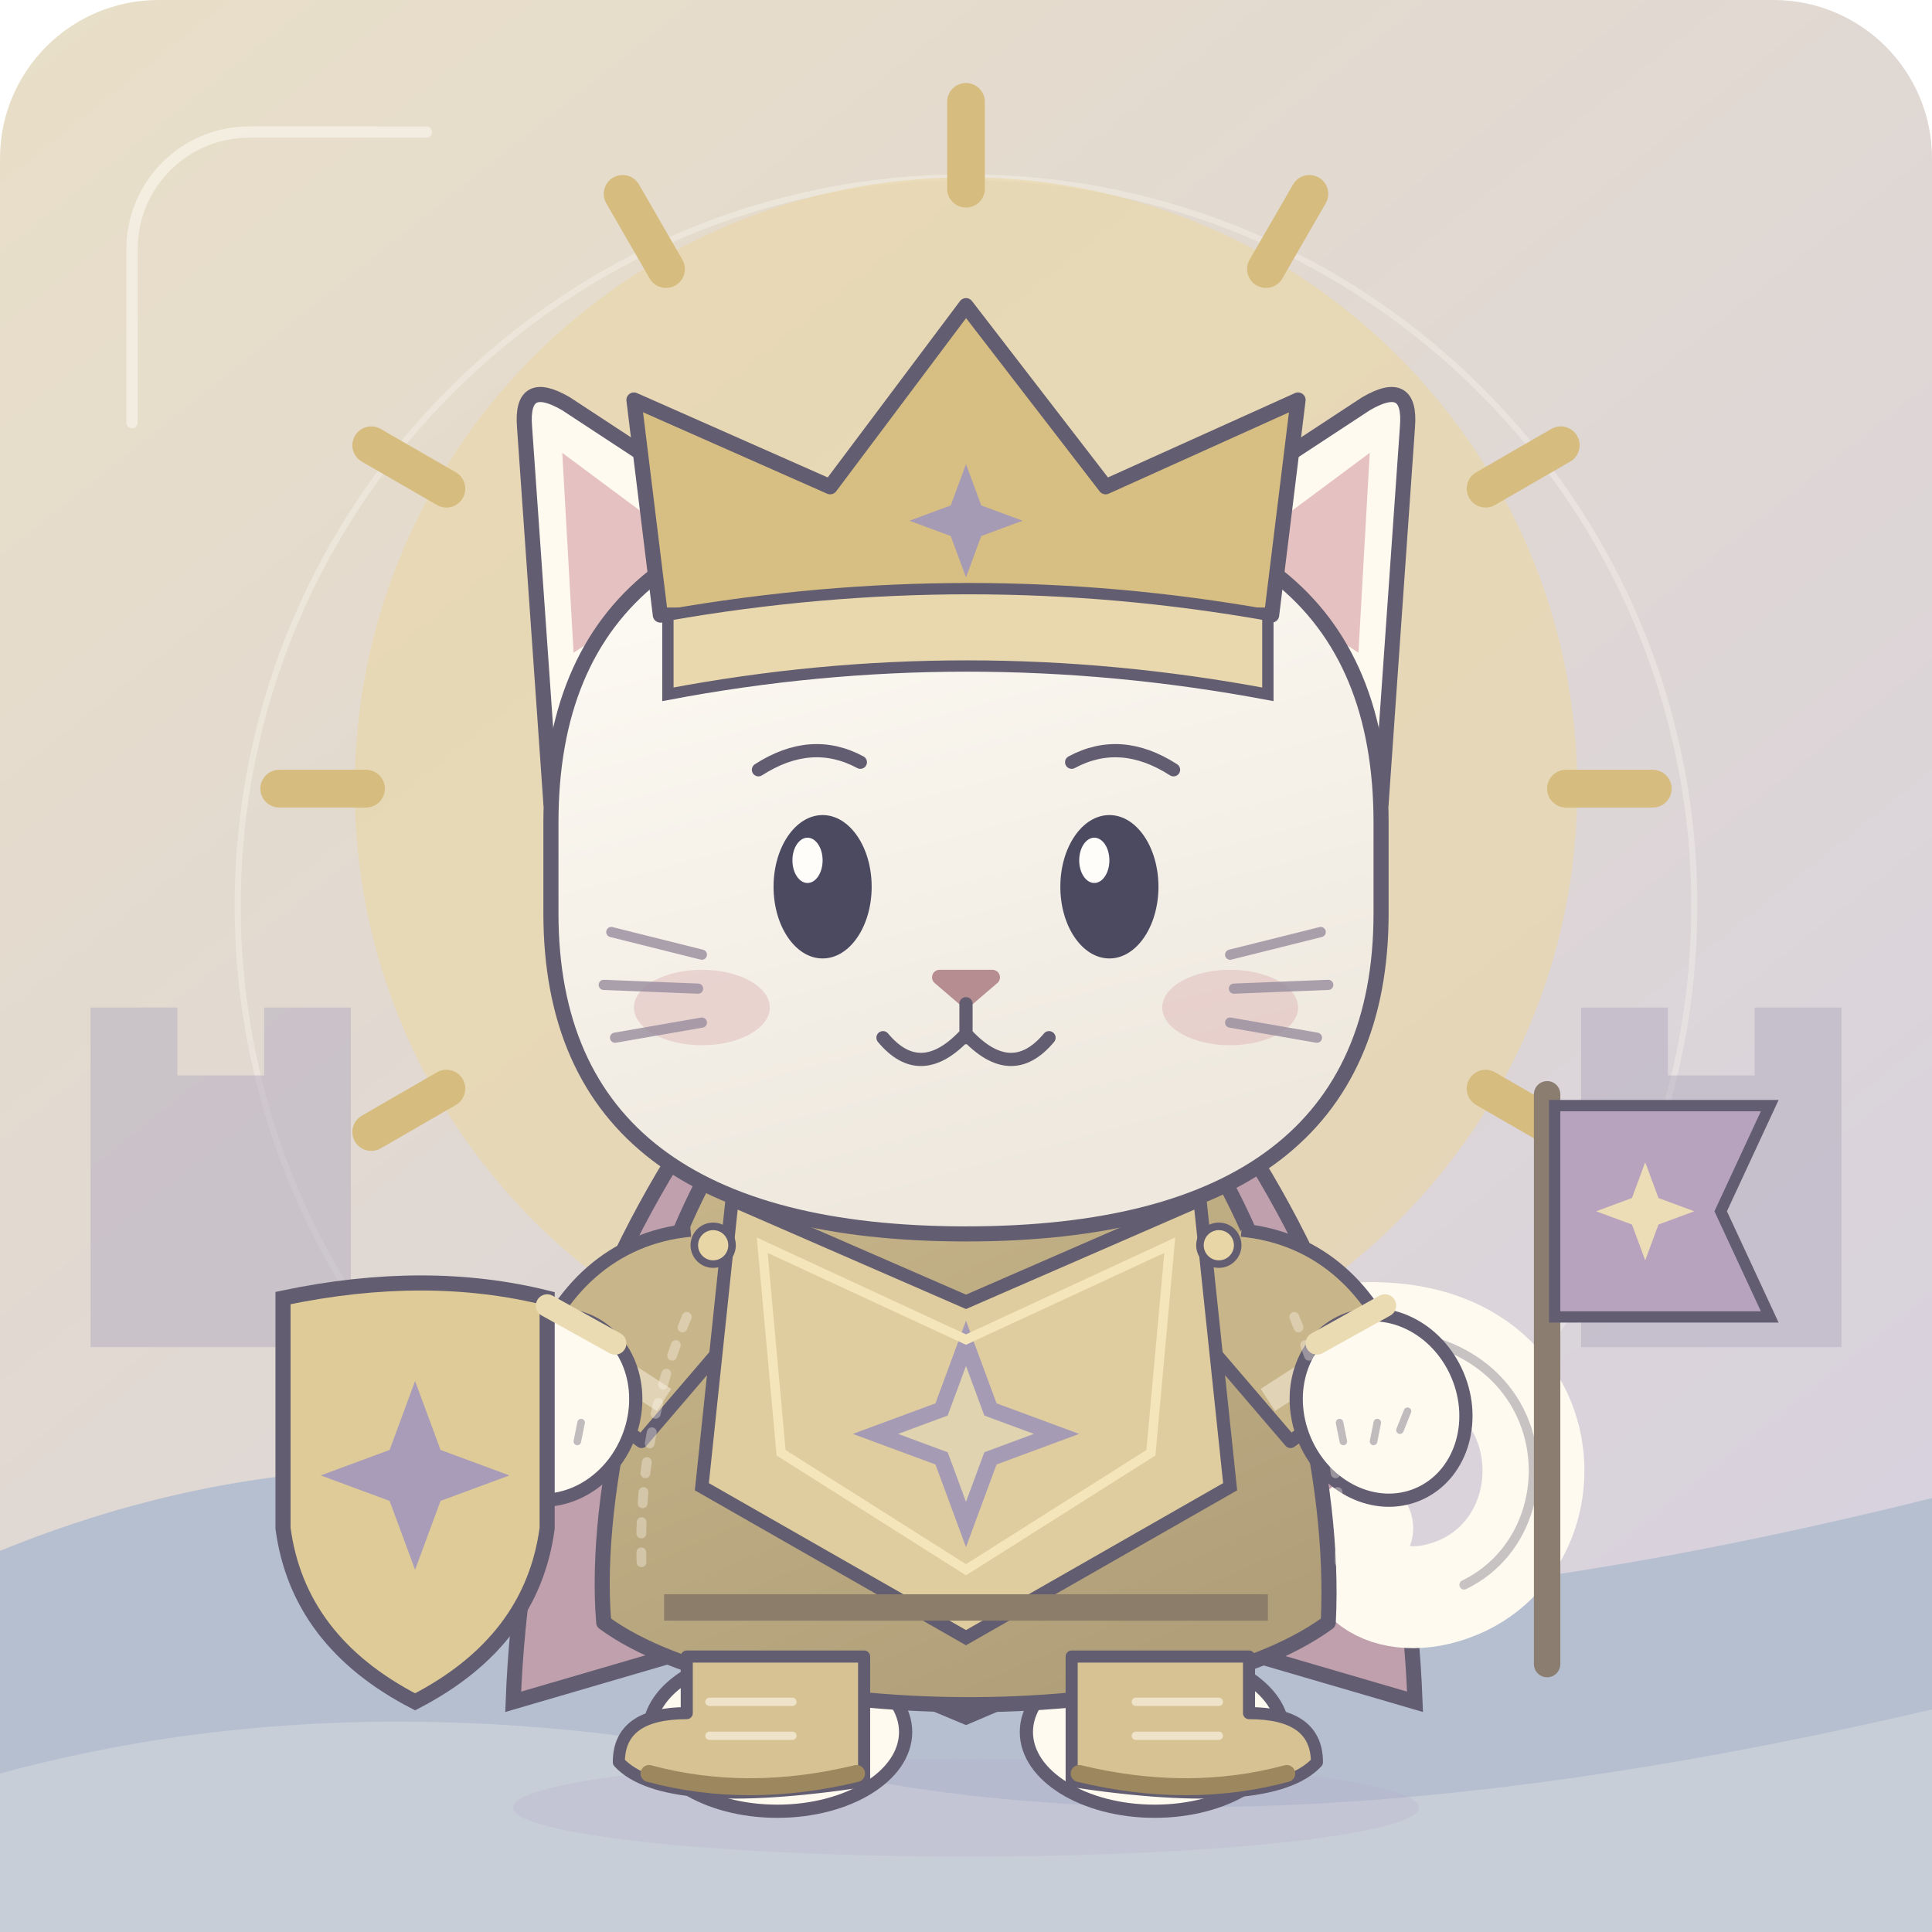
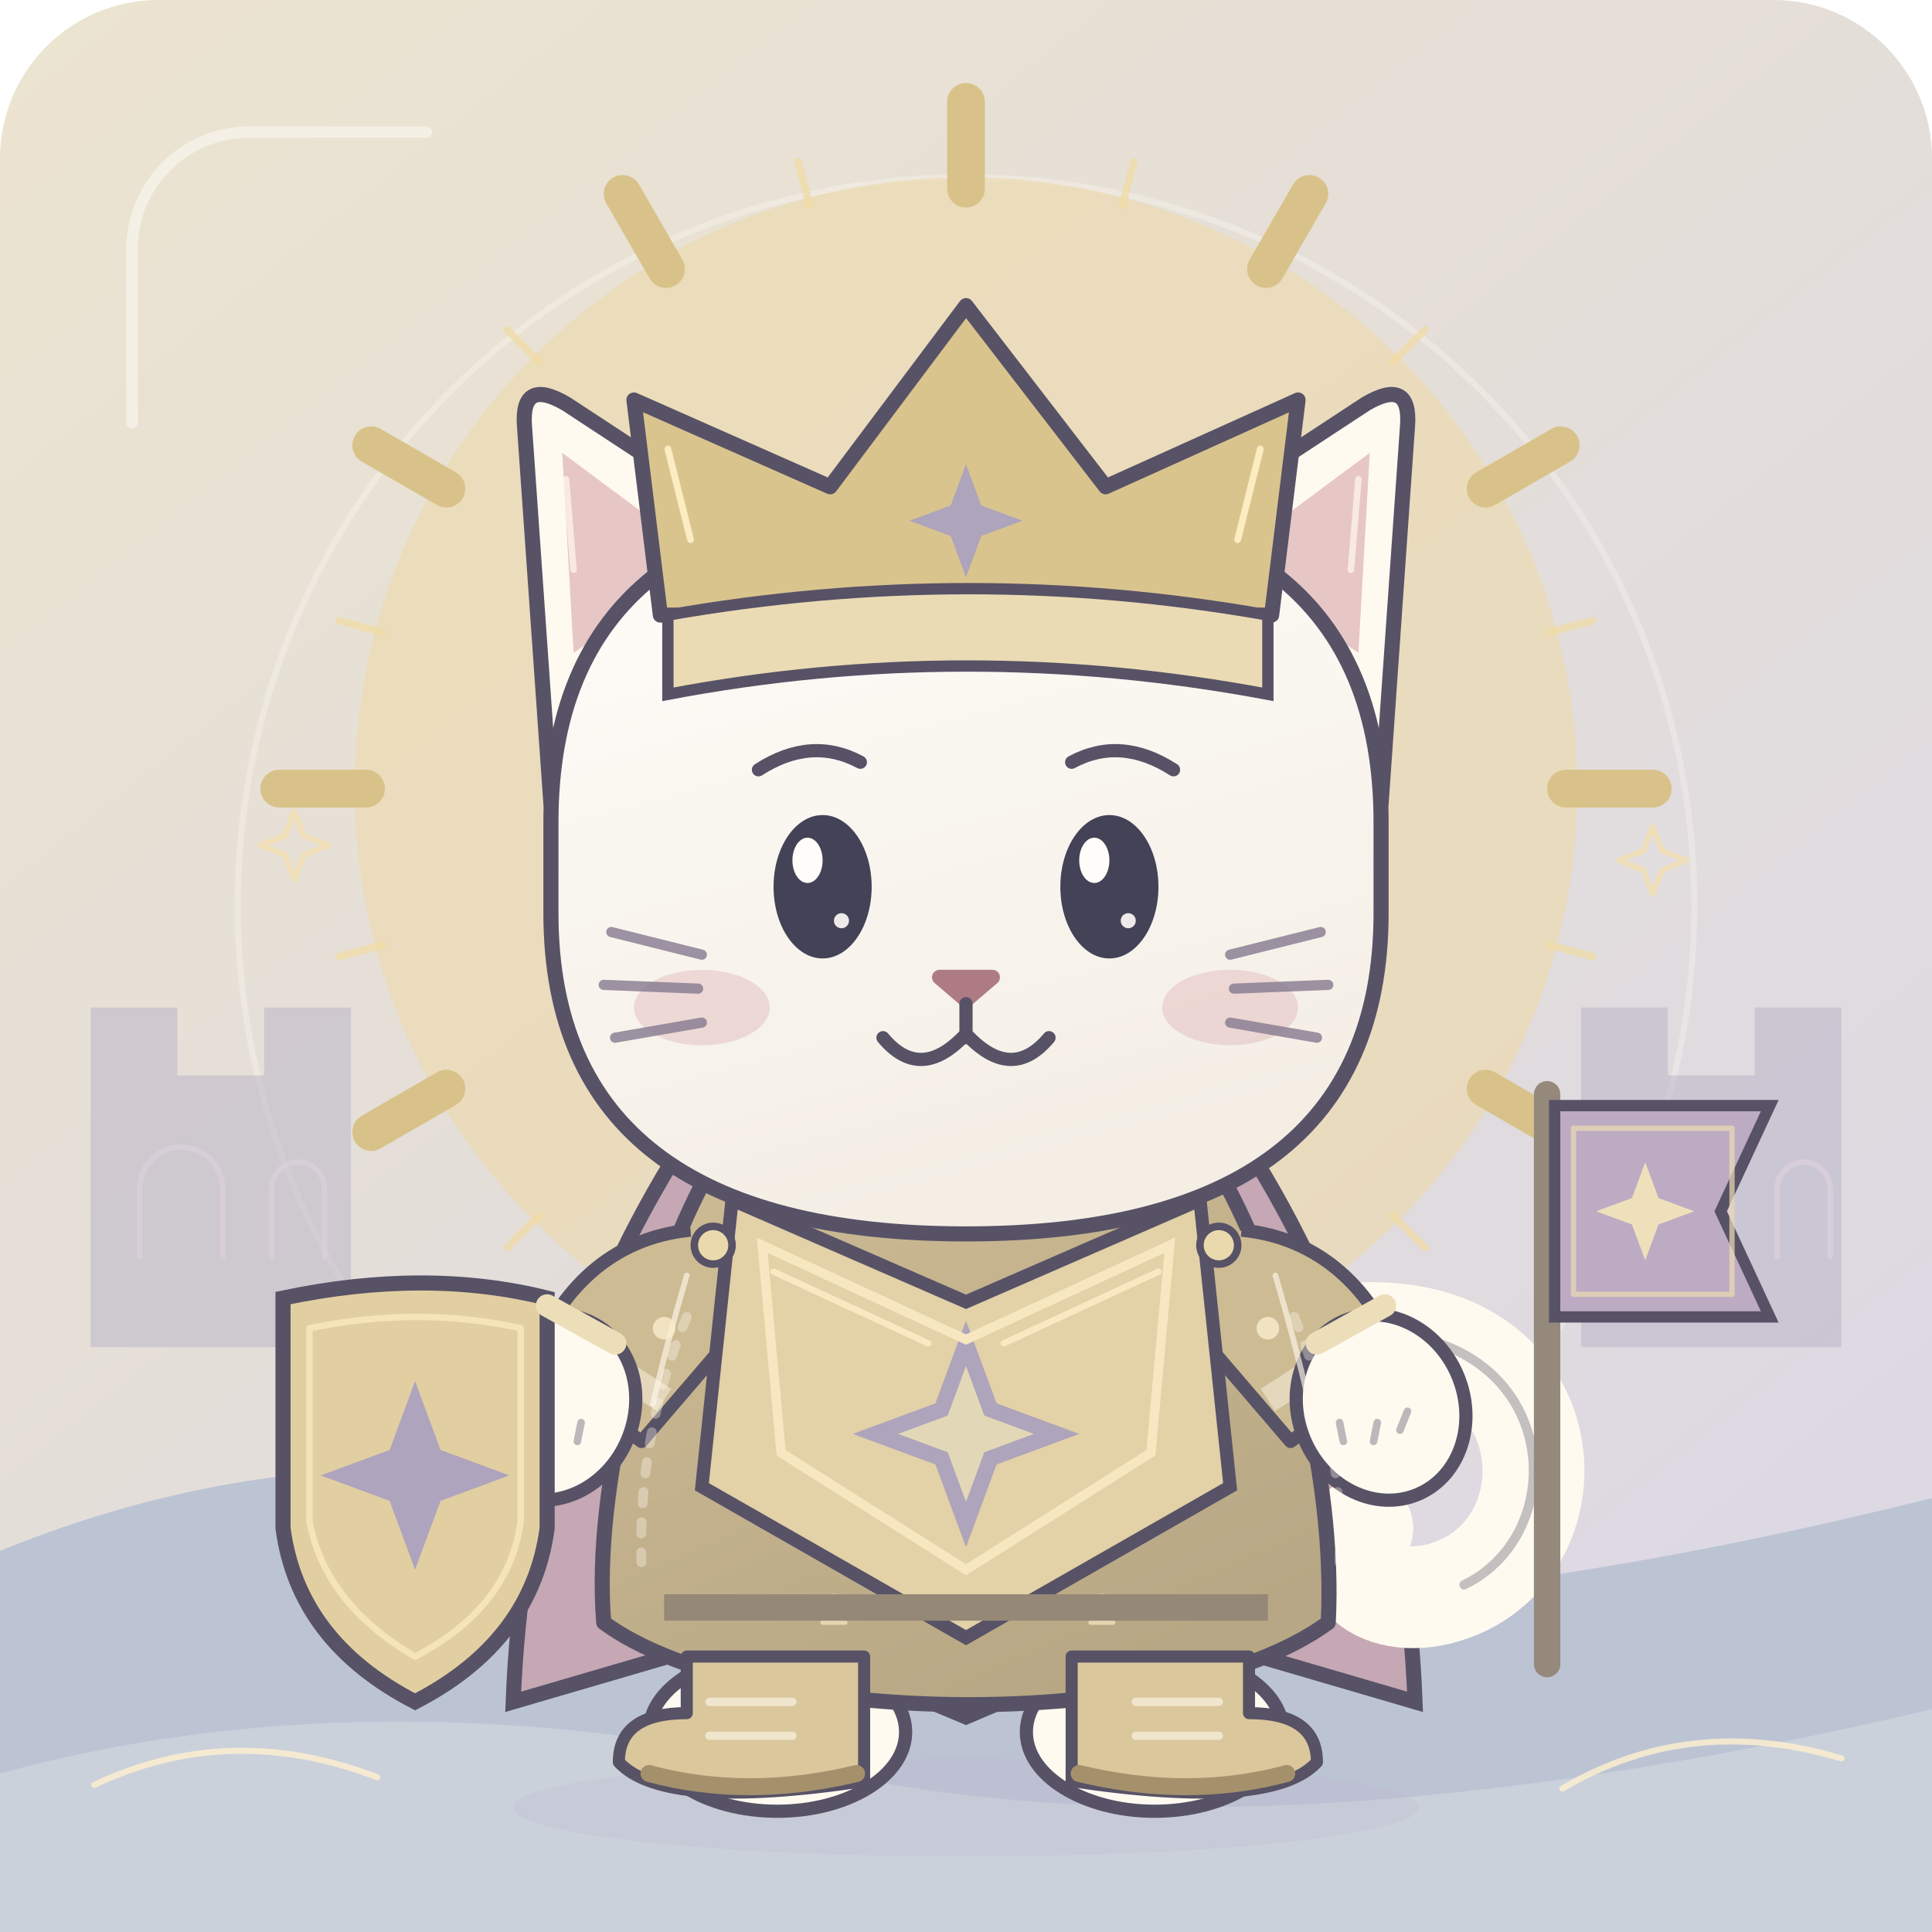
<svg xmlns="http://www.w3.org/2000/svg" width="512" height="512" viewBox="0 0 512 512" role="img" aria-labelledby="title">
  <defs>
    <linearGradient id="bg" x2=".8" y2="1">
-       <stop stop-color="#e9dfc7" />
-       <stop offset="1" stop-color="#d7d1df" />
+       <stop stop-color="#ece4cf" />
+       <stop offset="1" stop-color="#dcd8e4" />
    </linearGradient>
    <linearGradient id="fur" x2=".3" y2="1">
-       <stop stop-color="#fffdf7" />
-       <stop offset="1" stop-color="#eee8de" />
+       <stop stop-color="#fffefa" />
+       <stop offset="1" stop-color="#f4eee5" />
    </linearGradient>
    <linearGradient id="shine" x2="1" y2="1">
      <stop stop-color="#fff" stop-opacity=".7" />
      <stop offset="1" stop-color="#fff" stop-opacity="0" />
    </linearGradient>
  </defs>
  <rect width="512" height="512" rx="42" fill="url(#bg)" />
  <circle cx="256" cy="240" r="193" fill="none" stroke="#fffdf6" stroke-width="1.6" opacity=".3" />
-   <circle cx="256" cy="209" r="162" fill="#ead7a7" opacity=".65" />
-   <path d="M256 27v23" stroke="#d6bc7e" stroke-width="10" stroke-linecap="round" transform="rotate(0 256 209)" />
-   <path d="M256 27v23" stroke="#d6bc7e" stroke-width="10" stroke-linecap="round" transform="rotate(30 256 209)" />
-   <path d="M256 27v23" stroke="#d6bc7e" stroke-width="10" stroke-linecap="round" transform="rotate(60 256 209)" />
-   <path d="M256 27v23" stroke="#d6bc7e" stroke-width="10" stroke-linecap="round" transform="rotate(90 256 209)" />
-   <path d="M256 27v23" stroke="#d6bc7e" stroke-width="10" stroke-linecap="round" transform="rotate(120 256 209)" />
-   <path d="M256 27v23" stroke="#d6bc7e" stroke-width="10" stroke-linecap="round" transform="rotate(150 256 209)" />
-   <path d="M256 27v23" stroke="#d6bc7e" stroke-width="10" stroke-linecap="round" transform="rotate(180 256 209)" />
-   <path d="M256 27v23" stroke="#d6bc7e" stroke-width="10" stroke-linecap="round" transform="rotate(210 256 209)" />
-   <path d="M256 27v23" stroke="#d6bc7e" stroke-width="10" stroke-linecap="round" transform="rotate(240 256 209)" />
-   <path d="M256 27v23" stroke="#d6bc7e" stroke-width="10" stroke-linecap="round" transform="rotate(270 256 209)" />
-   <path d="M256 27v23" stroke="#d6bc7e" stroke-width="10" stroke-linecap="round" transform="rotate(300 256 209)" />
-   <path d="M256 27v23" stroke="#d6bc7e" stroke-width="10" stroke-linecap="round" transform="rotate(330 256 209)" />
-   <path d="M0 411Q103 369 207 408T512 397V512H0Z" fill="#b6bfd0" />
+   <circle cx="256" cy="209" r="162" fill="#ecdaae" opacity=".65" />
+   <path d="M256 27v23" stroke="#d9c289" stroke-width="10" stroke-linecap="round" transform="rotate(0 256 209)" />
+   <path d="M256 27v23" stroke="#d9c289" stroke-width="10" stroke-linecap="round" transform="rotate(30 256 209)" />
+   <path d="M256 27v23" stroke="#d9c289" stroke-width="10" stroke-linecap="round" transform="rotate(60 256 209)" />
+   <path d="M256 27v23" stroke="#d9c289" stroke-width="10" stroke-linecap="round" transform="rotate(90 256 209)" />
+   <path d="M256 27v23" stroke="#d9c289" stroke-width="10" stroke-linecap="round" transform="rotate(120 256 209)" />
+   <path d="M256 27v23" stroke="#d9c289" stroke-width="10" stroke-linecap="round" transform="rotate(150 256 209)" />
+   <path d="M256 27v23" stroke="#d9c289" stroke-width="10" stroke-linecap="round" transform="rotate(180 256 209)" />
+   <path d="M256 27v23" stroke="#d9c289" stroke-width="10" stroke-linecap="round" transform="rotate(210 256 209)" />
+   <path d="M256 27v23" stroke="#d9c289" stroke-width="10" stroke-linecap="round" transform="rotate(240 256 209)" />
+   <path d="M256 27v23" stroke="#d9c289" stroke-width="10" stroke-linecap="round" transform="rotate(270 256 209)" />
+   <path d="M256 27v23" stroke="#d9c289" stroke-width="10" stroke-linecap="round" transform="rotate(300 256 209)" />
+   <path d="M256 27v23" stroke="#d9c289" stroke-width="10" stroke-linecap="round" transform="rotate(330 256 209)" />
+   <path d="M0 411Q103 369 207 408T512 397V512H0Z" fill="#bcc4d4" />
  <path d="M0 470Q99 443 216 469T512 453V512H0Z" fill="#fffdf4" opacity=".23" />
-   <path d="M24 357v-90h23v18h23v-18h23v90m326 0v-90h23v18h23v-18h23v90" fill="#b1abc0" opacity=".5" />
-   <ellipse cx="256" cy="479" rx="120" ry="13" fill="#b6abc7" opacity=".25" />
+   <path d="M24 357v-90h23v18h23v-18h23v90m326 0v-90h23v18h23v-18h23v90" fill="#b8b2c5" opacity=".5" />
+   <g>
+     <path d="M37 333v-18a11 11 0 0 1 22 0v18m13 0v-18a7 7 0 0 1 14 0v18m350 0v-18a11 11 0 0 1 22 0v18m13 0v-18a7 7 0 0 1 14 0v18" fill="none" stroke="#d9d0db" stroke-width="1.5" opacity="0.8" stroke-linecap="round" stroke-linejoin="round" />
+     <path d="M25 473q36-17 75-2m314 3q34-20 74-8" fill="none" stroke="#fff0ce" stroke-width="1.6" opacity="0.8" stroke-linecap="round" stroke-linejoin="round" />
+     <path d="M256 37v12" fill="none" stroke="#f1dba3" stroke-width="2" opacity="0.7" stroke-linecap="round" stroke-linejoin="round" transform="rotate(15 256 209)" />
+     <path d="M256 37v12" fill="none" stroke="#f1dba3" stroke-width="2" opacity="0.7" stroke-linecap="round" stroke-linejoin="round" transform="rotate(45 256 209)" />
+     <path d="M256 37v12" fill="none" stroke="#f1dba3" stroke-width="2" opacity="0.7" stroke-linecap="round" stroke-linejoin="round" transform="rotate(75 256 209)" />
+     <path d="M256 37v12" fill="none" stroke="#f1dba3" stroke-width="2" opacity="0.7" stroke-linecap="round" stroke-linejoin="round" transform="rotate(105 256 209)" />
+     <path d="M256 37v12" fill="none" stroke="#f1dba3" stroke-width="2" opacity="0.7" stroke-linecap="round" stroke-linejoin="round" transform="rotate(135 256 209)" />
+     <path d="M256 37v12" fill="none" stroke="#f1dba3" stroke-width="2" opacity="0.7" stroke-linecap="round" stroke-linejoin="round" transform="rotate(165 256 209)" />
+     <path d="M256 37v12" fill="none" stroke="#f1dba3" stroke-width="2" opacity="0.7" stroke-linecap="round" stroke-linejoin="round" transform="rotate(195 256 209)" />
+     <path d="M256 37v12" fill="none" stroke="#f1dba3" stroke-width="2" opacity="0.7" stroke-linecap="round" stroke-linejoin="round" transform="rotate(225 256 209)" />
+     <path d="M256 37v12" fill="none" stroke="#f1dba3" stroke-width="2" opacity="0.7" stroke-linecap="round" stroke-linejoin="round" transform="rotate(255 256 209)" />
+     <path d="M256 37v12" fill="none" stroke="#f1dba3" stroke-width="2" opacity="0.7" stroke-linecap="round" stroke-linejoin="round" transform="rotate(285 256 209)" />
+     <path d="M256 37v12" fill="none" stroke="#f1dba3" stroke-width="2" opacity="0.7" stroke-linecap="round" stroke-linejoin="round" transform="rotate(315 256 209)" />
+     <path d="M256 37v12" fill="none" stroke="#f1dba3" stroke-width="2" opacity="0.7" stroke-linecap="round" stroke-linejoin="round" transform="rotate(345 256 209)" />
+     <path d="M78 215l2.52 6.48 6.48 2.52-6.48 2.52-2.52 6.48-2.52-6.48-6.48-2.52 6.48-2.52Z" fill="none" stroke="#f3dfaf" stroke-width="1.5" opacity="0.75" stroke-linecap="round" stroke-linejoin="round" />
+     <path d="M438 219l2.52 6.48 6.48 2.52-6.48 2.52-2.52 6.48-2.52-6.48-6.48-2.52 6.48-2.52Z" fill="none" stroke="#f3dfaf" stroke-width="1.5" opacity="0.75" stroke-linecap="round" stroke-linejoin="round" />
+   </g>
+   <ellipse cx="256" cy="479" rx="120" ry="13" fill="#bcb2cc" opacity=".25" />
  <defs>
    <linearGradient id="coat" x2=".6" y2="1">
-       <stop stop-color="#c8b58a" />
-       <stop offset="1" stop-color="#b09f79" />
+       <stop stop-color="#cdbb94" />
+       <stop offset="1" stop-color="#b7a784" />
    </linearGradient>
  </defs>
-   <path d="M178 308q-39 64-42 143l65-19 55 23 54-23 65 19q-3-79-42-143Z" fill="#c0a0ad" stroke="#625d70" stroke-width="4" />
+   <path d="M178 308q-39 64-42 143l65-19 55 23 54-23 65 19q-3-79-42-143Z" fill="#c5a8b4" stroke="#575266" stroke-width="4" />
  <path d="M332 359c78-26 91 44 56 61-19 9-35-2-27-15" fill="none" stroke="#fffaf0" stroke-width="27" stroke-linecap="round" />
-   <path d="M332 359c78-26 91 44 56 61" fill="none" stroke="#625d70" stroke-width="2.5" stroke-linecap="round" opacity=".35" />
-   <ellipse cx="206" cy="459" rx="34" ry="21" fill="#fffaf0" stroke="#625d70" stroke-width="3.5" />
-   <ellipse cx="306" cy="459" rx="34" ry="21" fill="#fffaf0" stroke="#625d70" stroke-width="3.5" />
-   <path d="M186 314c-15 29-29 80-26 116 38 28 151 30 192 0 2-39-11-86-27-116Z" fill="url(#coat)" stroke="#625d70" stroke-width="4" stroke-linejoin="round" />
-   <path d="M183 326c-21 2-35 16-42 35l29 21 30-35m129-21c21 2 35 16 42 35l-29 21-30-35" fill="#c8b58a" stroke="#625d70" stroke-width="3.5" stroke-linejoin="round" />
-   <path d="m145 351 31 20m160 0 31-20" stroke="#fff8ec" stroke-width="7" opacity=".45" />
-   <ellipse cx="146" cy="373" rx="22" ry="25" transform="rotate(23 146 373)" fill="#fffaf0" stroke="#625d70" stroke-width="3.5" />
-   <ellipse cx="366" cy="373" rx="22" ry="25" transform="rotate(-23 366 373)" fill="#fffaf0" stroke="#625d70" stroke-width="3.5" />
-   <path d="m135 374 2 5m7-2 1 5m9-5-1 5m202-5 1 5m9-5-1 5m9-8-2 5M193 460h24m79 0h23" stroke="#625d70" stroke-width="2" opacity=".4" stroke-linecap="round" />
+   <path d="M332 359c78-26 91 44 56 61" fill="none" stroke="#575266" stroke-width="2.5" stroke-linecap="round" opacity=".35" />
+   <ellipse cx="206" cy="459" rx="34" ry="21" fill="#fffaf0" stroke="#575266" stroke-width="3.5" />
+   <ellipse cx="306" cy="459" rx="34" ry="21" fill="#fffaf0" stroke="#575266" stroke-width="3.5" />
+   <path d="M186 314c-15 29-29 80-26 116 38 28 151 30 192 0 2-39-11-86-27-116Z" fill="url(#coat)" stroke="#575266" stroke-width="4" stroke-linejoin="round" />
+   <defs>
+     <clipPath id="fabric-panel">
+       <path d="M186 314c-15 29-29 80-26 116 38 28 151 30 192 0 2-39-11-86-27-116Z" />
+     </clipPath>
+   </defs>
+   <g clip-path="url(#fabric-panel)">
+     <path d="M193 353q6-6 12 0m-9 4h6" fill="none" stroke="#fff0c9" stroke-width="1.2" opacity="0.62" stroke-linecap="round" stroke-linejoin="round" />
+     <path d="M304 353q6-6 12 0m-9 4h6" fill="none" stroke="#fff0c9" stroke-width="1.2" opacity="0.62" stroke-linecap="round" stroke-linejoin="round" />
+     <path d="M205 395q6-6 12 0m-9 4h6" fill="none" stroke="#fff0c9" stroke-width="1.2" opacity="0.62" stroke-linecap="round" stroke-linejoin="round" />
+     <path d="M296 395q6-6 12 0m-9 4h6" fill="none" stroke="#fff0c9" stroke-width="1.2" opacity="0.62" stroke-linecap="round" stroke-linejoin="round" />
+     <path d="M215 426q6-6 12 0m-9 4h6" fill="none" stroke="#fff0c9" stroke-width="1.2" opacity="0.62" stroke-linecap="round" stroke-linejoin="round" />
+     <path d="M286 426q6-6 12 0m-9 4h6" fill="none" stroke="#fff0c9" stroke-width="1.2" opacity="0.62" stroke-linecap="round" stroke-linejoin="round" />
+   </g>
+   <path d="M183 326c-21 2-35 16-42 35l29 21 30-35m129-21c21 2 35 16 42 35l-29 21-30-35" fill="#cdbb94" stroke="#575266" stroke-width="3.5" stroke-linejoin="round" />
+   <path d="m145 351 31 20m160 0 31-20" stroke="#fff9ee" stroke-width="7" opacity=".45" />
+   <ellipse cx="146" cy="373" rx="22" ry="25" transform="rotate(23 146 373)" fill="#fffaf0" stroke="#575266" stroke-width="3.5" />
+   <ellipse cx="366" cy="373" rx="22" ry="25" transform="rotate(-23 366 373)" fill="#fffaf0" stroke="#575266" stroke-width="3.5" />
+   <path d="m135 374 2 5m7-2 1 5m9-5-1 5m202-5 1 5m9-5-1 5m9-8-2 5M193 460h24m79 0h23" stroke="#575266" stroke-width="2" opacity=".4" stroke-linecap="round" />
  <path d="M182 349q-13 31-12 65m173-65q13 31 12 65" fill="none" stroke="#fffaf0" stroke-width="2.6" opacity=".35" stroke-dasharray="3 5" stroke-linecap="round" />
-   <path d="m194 318 62 27 62-27 8 76-70 40-70-40Z" fill="#e0cd9f" stroke="#625d70" stroke-width="3.5" />
-   <path d="M256 350l8.1 21.9 21.9 8.1-21.9 8.1-8.1 21.9-8.1-21.9-21.9-8.1 21.9-8.1Z" fill="#a69bb5" opacity="1" />
-   <path d="M176 426h160" stroke="#8b7d6a" stroke-width="7" />
-   <path d="M146 213 139 113q-1-13 11-6l64 42Z" fill="#fffaf0" stroke="#625d70" stroke-width="4" stroke-linejoin="round" />
-   <path d="m298 149 64-42q12-7 11 6l-7 100Z" fill="#fffaf0" stroke="#625d70" stroke-width="4" stroke-linejoin="round" />
-   <path d="m152 173-3-53 39 29Z" fill="#d9a9ac" opacity=".68" />
-   <path d="m324 149 39-29-3 53Z" fill="#d9a9ac" opacity=".68" />
-   <path d="M146 218c0-58 36-87 110-87s110 29 110 87v24c0 57-38 85-110 85s-110-28-110-85Z" fill="url(#fur)" stroke="#625d70" stroke-width="4" />
-   <path d="m238 150 9 16 9-15 9 15 9-16" fill="none" stroke="#b8aec5" stroke-width="5" stroke-linecap="round" stroke-linejoin="round" opacity=".65" />
-   <path d="M201 204q14-9 27-2m56 0q13-7 27 2" fill="none" stroke="#625d70" stroke-width="3.5" stroke-linecap="round" />
-   <ellipse cx="218" cy="235" rx="13" ry="19" fill="#4c4a60" />
-   <ellipse cx="294" cy="235" rx="13" ry="19" fill="#4c4a60" />
+   <path d="m194 318 62 27 62-27 8 76-70 40-70-40Z" fill="#e3d1a7" stroke="#575266" stroke-width="3.5" />
+   <path d="M256 350l8.1 21.9 21.9 8.1-21.9 8.1-8.1 21.9-8.1-21.9-21.9-8.1 21.9-8.1Z" fill="#aea4bb" opacity="1" />
+   <path d="M176 426h160" stroke="#958877" stroke-width="7" />
+   <path d="M146 213 139 113q-1-13 11-6l64 42Z" fill="#fffaf0" stroke="#575266" stroke-width="4" stroke-linejoin="round" />
+   <path d="m298 149 64-42q12-7 11 6l-7 100Z" fill="#fffaf0" stroke="#575266" stroke-width="4" stroke-linejoin="round" />
+   <path d="m152 173-3-53 39 29Z" fill="#dcb0b3" opacity=".68" />
+   <path d="m324 149 39-29-3 53Z" fill="#dcb0b3" opacity=".68" />
+   <path d="M146 218c0-58 36-87 110-87s110 29 110 87v24c0 57-38 85-110 85s-110-28-110-85Z" fill="url(#fur)" stroke="#575266" stroke-width="4" />
+   <path d="m238 150 9 16 9-15 9 15 9-16" fill="none" stroke="#beb5ca" stroke-width="5" stroke-linecap="round" stroke-linejoin="round" opacity=".65" />
+   <path d="M201 204q14-9 27-2m56 0q13-7 27 2" fill="none" stroke="#575266" stroke-width="3.5" stroke-linecap="round" />
+   <ellipse cx="218" cy="235" rx="13" ry="19" fill="#444257" />
+   <ellipse cx="294" cy="235" rx="13" ry="19" fill="#444257" />
  <ellipse cx="214" cy="228" rx="4" ry="6" fill="#fffdf9" />
  <ellipse cx="290" cy="228" rx="4" ry="6" fill="#fffdf9" />
-   <ellipse cx="186" cy="267" rx="18" ry="10" fill="#d9a9ac" opacity=".4" />
-   <ellipse cx="326" cy="267" rx="18" ry="10" fill="#d9a9ac" opacity=".4" />
-   <path d="m249 259 7 6 7-6Z" fill="#b68d91" stroke="#b68d91" stroke-width="4" stroke-linejoin="round" />
-   <path d="M256 266v9m0-1q-12 13-22 1m22-1q12 13 22 1" fill="none" stroke="#625d70" stroke-width="3.5" stroke-linecap="round" />
-   <path d="m162 247 24 6m-26 8 25 1m-22 13 23-4m164-24-24 6m26 8-25 1m22 13-23-4" stroke="#978c9e" stroke-width="2.7" stroke-linecap="round" opacity=".8" />
-   <path d="m175 163-7-57 52 23 36-48 37 48 51-23-7 57Z" fill="#d7be83" stroke="#625d70" stroke-width="4" stroke-linejoin="round" />
-   <path d="M177 163q80-14 159 0v21q-80-15-159 0Z" fill="#e9d8ad" stroke="#625d70" stroke-width="3" />
-   <path d="M256 123l4.05 10.95 10.95 4.05-10.95 4.05-4.05 10.95-4.05-10.95-10.95-4.05 10.95-4.05Z" fill="#a69bb5" opacity="1" />
-   <path d="M75 344q38-8 70 0v61q-4 30-35 46-31-16-35-46Z" fill="#dfcb98" stroke="#625d70" stroke-width="4" />
-   <path d="M110 366l6.75 18.25 18.25 6.75-18.25 6.75-6.75 18.25-6.75-18.25-18.25-6.75 18.25-6.75Z" fill="#a89cb8" opacity="1" />
-   <path d="M410 290v151" stroke="#8b7e70" stroke-width="7" stroke-linecap="round" />
-   <path d="M412 293h57l-13 28 13 28h-57Z" fill="#b7a3bd" stroke="#625d70" stroke-width="3" />
-   <path d="M436 308l3.51 9.49 9.49 3.51-9.49 3.51-3.51 9.49-3.51-9.49-9.49-3.51 9.49-3.51Z" fill="#edddb6" opacity="1" />
-   <path d="M182 439v15q-18 0-18 13 12 13 65 5v-33Zm102 0v33q53 8 65-5 0-13-18-13v-15Z" fill="#d7c293" stroke="#625d70" stroke-width="3.2" stroke-linejoin="round" />
-   <path d="M172 470q26 7 55 0m59 0q29 7 55 0" fill="none" stroke="#9c875e" stroke-width="4.5" stroke-linecap="round" />
-   <path d="M188 451h22m-22 9h22m91-9h22m-22 9h22" stroke="#f8f1df" stroke-width="2.2" opacity=".7" stroke-linecap="round" />
-   <path d="m202 330 54 25 54-25-5 55-49 31-49-31Z" fill="none" stroke="#f5e5bb" stroke-width="2.5" />
-   <path d="M256 362l4.86 13.14 13.14 4.86-13.14 4.86-4.86 13.14-4.86-13.14-13.14-4.86 13.14-4.86Z" fill="#dfd3b0" opacity="1" />
-   <path d="m145 346 18 10m186 0 18-10" stroke="#eadbb3" stroke-width="6" stroke-linecap="round" />
-   <circle cx="189" cy="330" r="5" fill="#e9d6a6" stroke="#625d70" stroke-width="2" />
-   <circle cx="323" cy="330" r="5" fill="#e9d6a6" stroke="#625d70" stroke-width="2" />
-   <path d="M35 112V66a31 31 0 0 1 31-31h47" fill="none" stroke="#fffdf7" stroke-width="3" opacity=".5" stroke-linecap="round" />
+   <ellipse cx="186" cy="267" rx="18" ry="10" fill="#dcb0b3" opacity=".4" />
+   <ellipse cx="326" cy="267" rx="18" ry="10" fill="#dcb0b3" opacity=".4" />
+   <path d="m249 259 7 6 7-6Z" fill="#ae7b85" stroke="#ae7b85" stroke-width="4" stroke-linejoin="round" />
+   <path d="M256 266v9m0-1q-12 13-22 1m22-1q12 13 22 1" fill="none" stroke="#575266" stroke-width="3.5" stroke-linecap="round" />
+   <path d="m162 247 24 6m-26 8 25 1m-22 13 23-4m164-24-24 6m26 8-25 1m22 13-23-4" stroke="#85798e" stroke-width="2.7" stroke-linecap="round" opacity=".8" />
+   <path d="m175 163-7-57 52 23 36-48 37 48 51-23-7 57Z" fill="#dac48e" stroke="#575266" stroke-width="4" stroke-linejoin="round" />
+   <path d="M177 163q80-14 159 0v21q-80-15-159 0Z" fill="#ebdbb4" stroke="#575266" stroke-width="3" />
+   <path d="M256 123l4.05 10.95 10.95 4.05-10.95 4.05-4.05 10.95-4.05-10.95-10.95-4.05 10.95-4.05Z" fill="#aea4bb" opacity="1" />
+   <path d="M75 344q38-8 70 0v61q-4 30-35 46-31-16-35-46Z" fill="#e2cfa1" stroke="#575266" stroke-width="4" />
+   <path d="M110 366l6.75 18.25 18.25 6.75-18.25 6.75-6.75 18.25-6.75-18.25-18.25-6.75 18.25-6.75Z" fill="#afa4be" opacity="1" />
+   <path d="M410 290v151" stroke="#95897c" stroke-width="7" stroke-linecap="round" />
+   <path d="M412 293h57l-13 28 13 28h-57Z" fill="#bdabc3" stroke="#575266" stroke-width="3" />
+   <path d="M436 308l3.51 9.49 9.49 3.51-9.49 3.51-3.51 9.49-3.51-9.49-9.49-3.51 9.49-3.51Z" fill="#efe0bc" opacity="1" />
+   <path d="M182 439v15q-18 0-18 13 12 13 65 5v-33Zm102 0v33q53 8 65-5 0-13-18-13v-15Z" fill="#dac79c" stroke="#575266" stroke-width="3.2" stroke-linejoin="round" />
+   <path d="M172 470q26 7 55 0m59 0q29 7 55 0" fill="none" stroke="#a4916c" stroke-width="4.5" stroke-linecap="round" />
+   <path d="M188 451h22m-22 9h22m91-9h22m-22 9h22" stroke="#f9f2e2" stroke-width="2.2" opacity=".7" stroke-linecap="round" />
+   <path d="m202 330 54 25 54-25-5 55-49 31-49-31Z" fill="none" stroke="#f6e7c1" stroke-width="2.5" />
+   <path d="M256 362l4.86 13.14 13.14 4.86-13.14 4.86-4.86 13.14-4.86-13.14-13.14-4.86 13.14-4.86Z" fill="#e2d7b7" opacity="1" />
+   <path d="m145 346 18 10m186 0 18-10" stroke="#ecdeb9" stroke-width="6" stroke-linecap="round" />
+   <circle cx="189" cy="330" r="5" fill="#ebd9ae" stroke="#575266" stroke-width="2" />
+   <circle cx="323" cy="330" r="5" fill="#ebd9ae" stroke="#575266" stroke-width="2" />
+   <g>
+     <path d="m150 127 2 24m208-24-2 24" fill="none" stroke="#fff8ed" stroke-width="1.7" opacity="0.72" stroke-linecap="round" stroke-linejoin="round" />
+     <circle cx="223" cy="244" r="2" fill="#fffdf8" opacity="0.9" />
+     <circle cx="299" cy="244" r="2" fill="#fffdf8" opacity="0.9" />
+     <path d="M182 338q-5 17-9 34m165-34q5 17 9 34" fill="none" stroke="#fff8ea" stroke-width="1.5" opacity="0.65" stroke-linecap="round" stroke-linejoin="round" />
+   </g>
+   <g>
+     <path d="M82 352q29-6 56 0v51q-3 23-28 36-24-14-28-36Z" fill="none" stroke="#f6e6b9" stroke-width="1.7" opacity="0.92" stroke-linecap="round" stroke-linejoin="round" />
+     <path d="M417 299h42v44h-42Z" fill="none" stroke="#eadab3" stroke-width="1.4" opacity="0.72" stroke-linecap="round" stroke-linejoin="round" />
+     <path d="m177 119 6 24m151-24-6 24" fill="none" stroke="#fff0c7" stroke-width="1.8" opacity="0.92" stroke-linecap="round" stroke-linejoin="round" />
+     <path d="m205 337 41 19m61-19-41 19" fill="none" stroke="#fff1cc" stroke-width="1.7" opacity="0.75" stroke-linecap="round" stroke-linejoin="round" />
+     <circle cx="176" cy="352" r="3" fill="#faedcd" opacity="0.8" />
+     <circle cx="336" cy="352" r="3" fill="#faedcd" opacity="0.8" />
+   </g>
+   <path d="M35 112V66a31 31 0 0 1 31-31h47" fill="none" stroke="#fffefa" stroke-width="3" opacity=".5" stroke-linecap="round" />
</svg>
